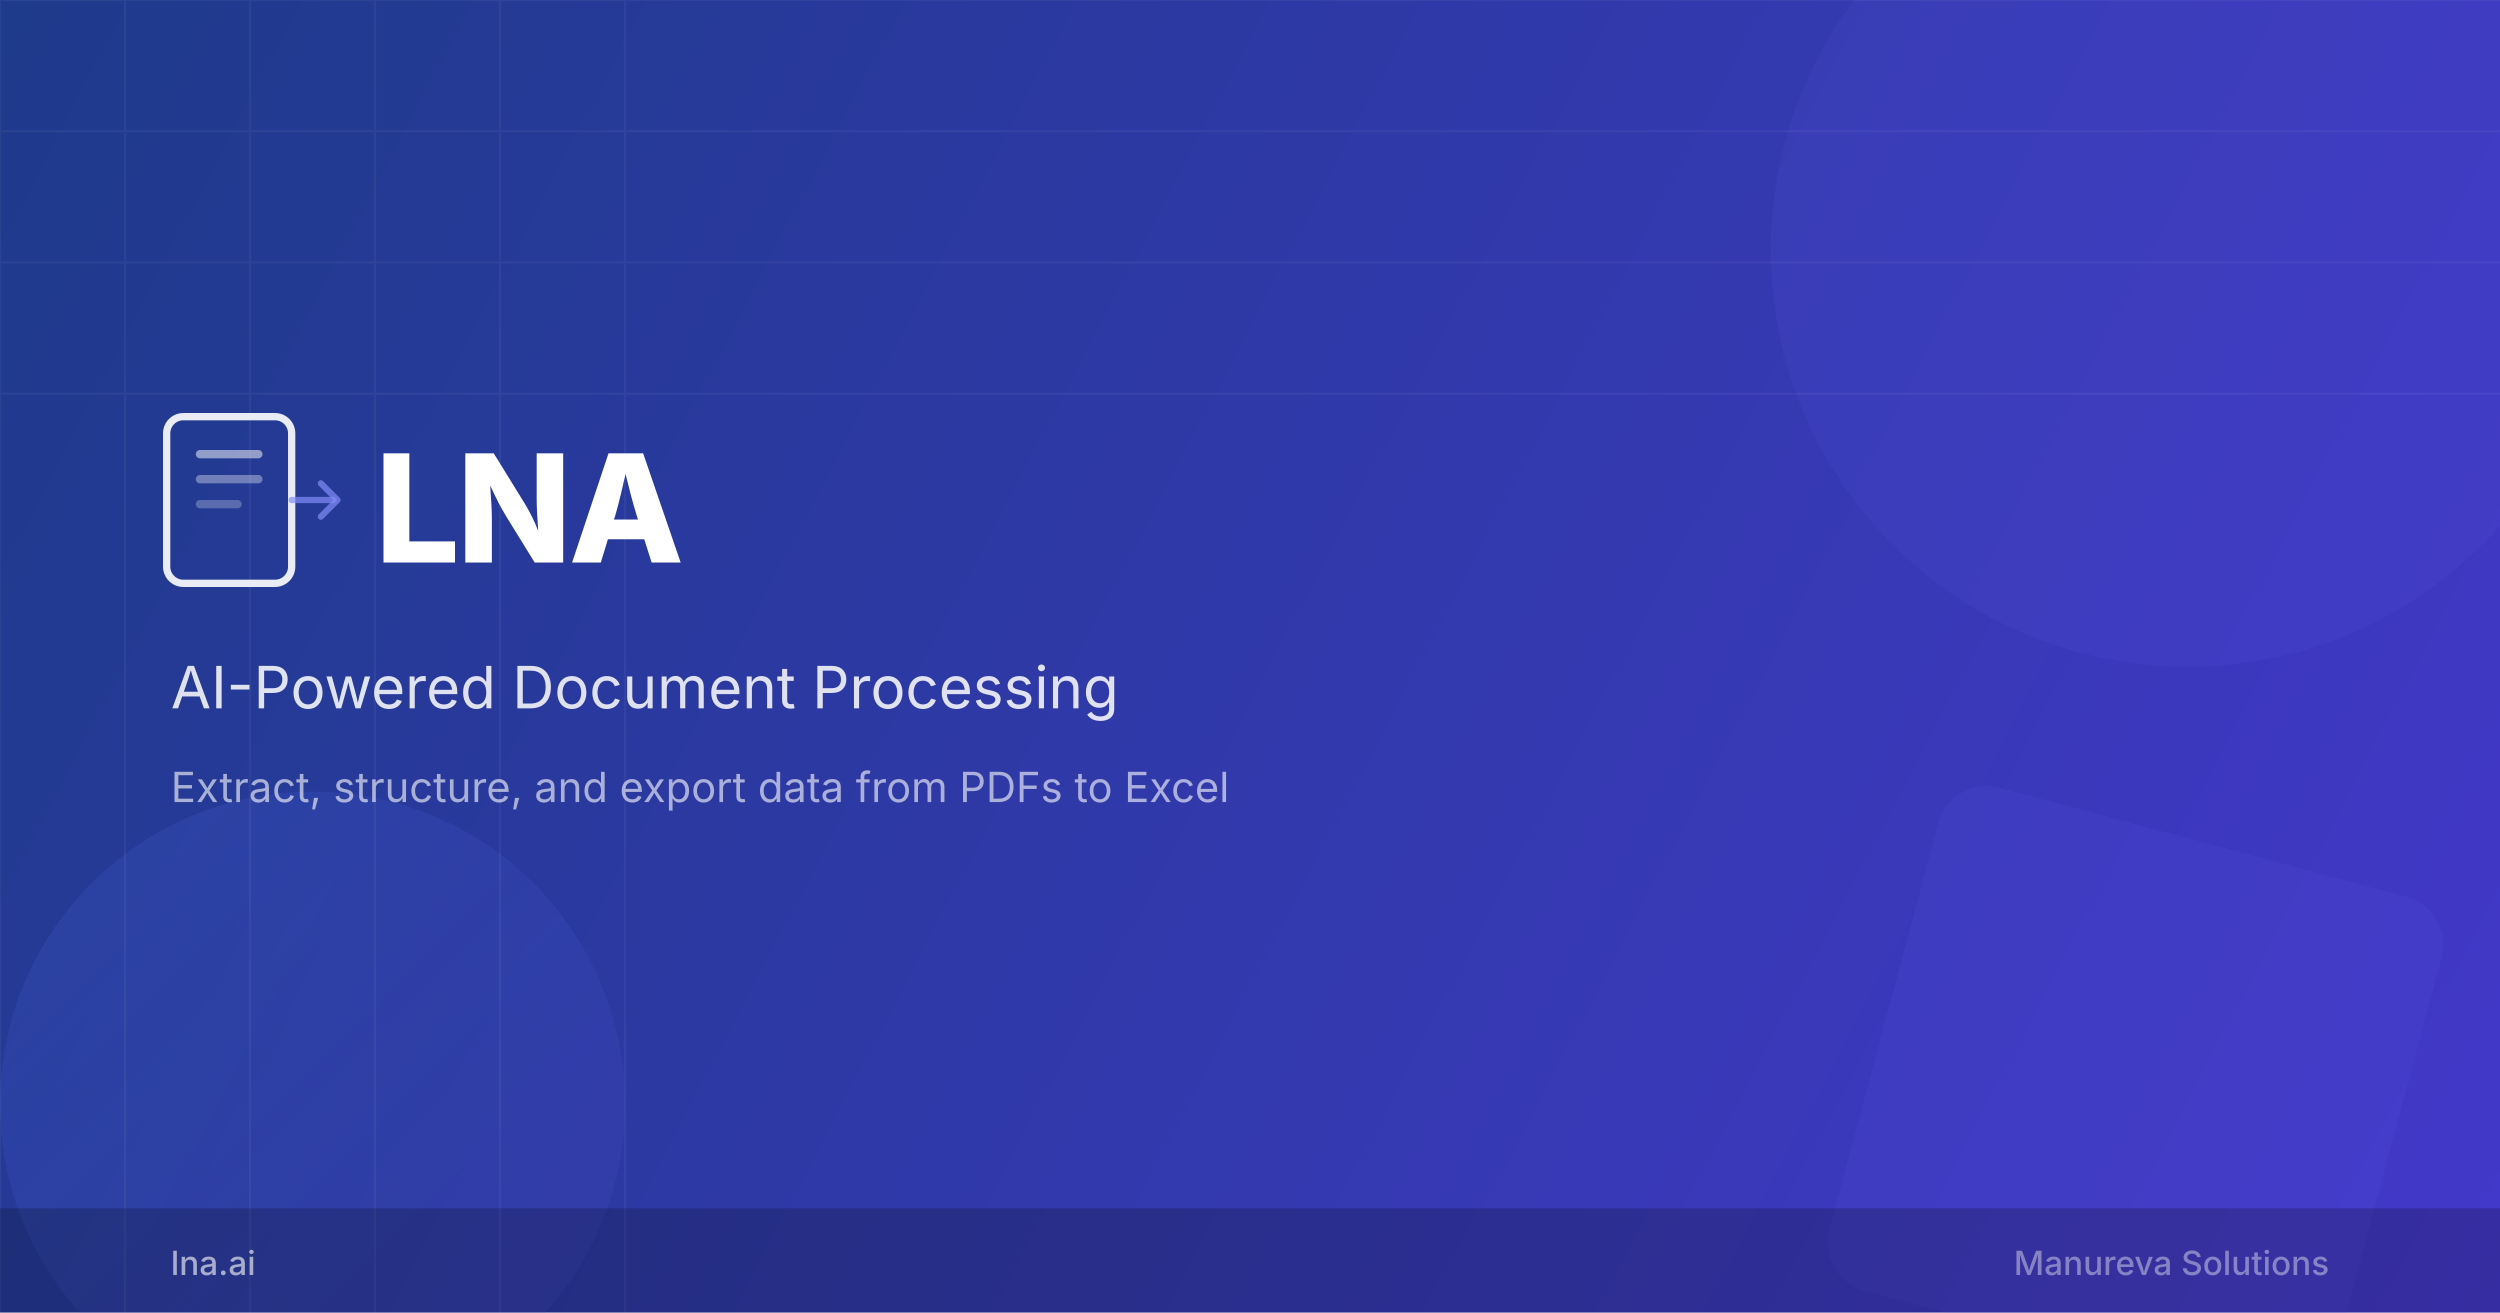
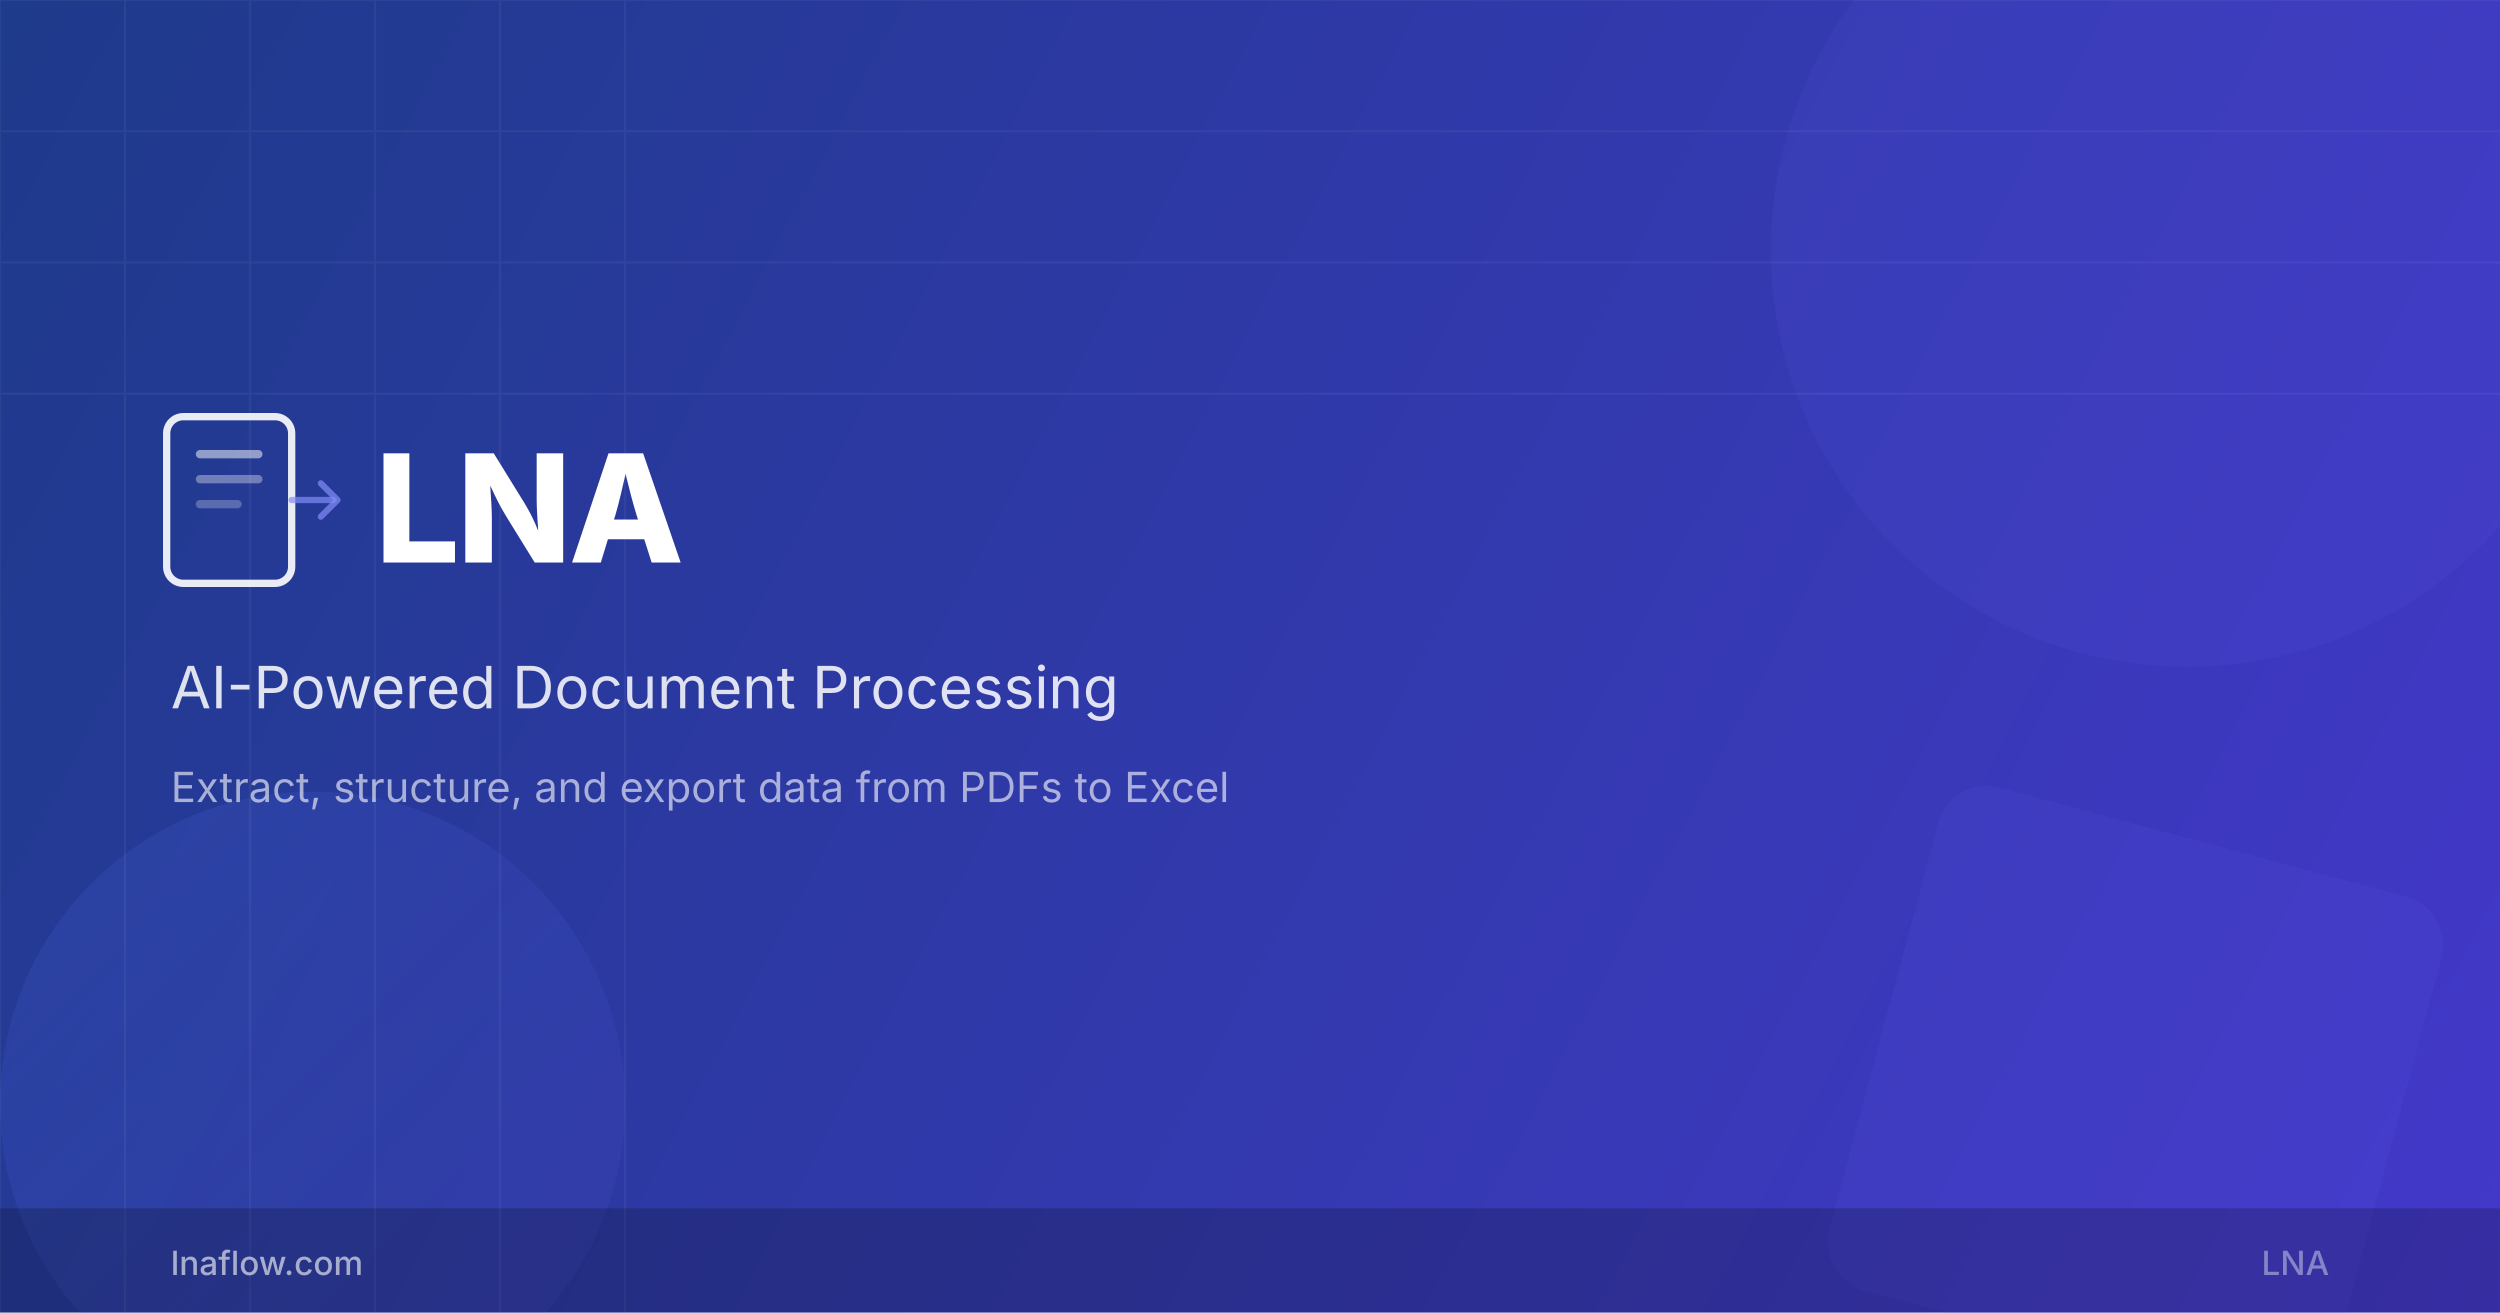
<svg xmlns="http://www.w3.org/2000/svg" viewBox="0 0 1200 630" fill="none">
  <defs>
    <linearGradient id="bg-gradient" x1="0" y1="0" x2="1200" y2="630" gradientUnits="userSpaceOnUse">
      <stop offset="0%" stop-color="#1E3A8A" />
      <stop offset="100%" stop-color="#4338CA" />
    </linearGradient>
    <linearGradient id="accent-gradient" x1="0" y1="0" x2="400" y2="400" gradientUnits="userSpaceOnUse">
      <stop offset="0%" stop-color="#3B82F6" stop-opacity="0.2" />
      <stop offset="100%" stop-color="#6366F1" stop-opacity="0.1" />
    </linearGradient>
  </defs>
  <rect width="1200" height="630" fill="url(#bg-gradient)" />
  <circle cx="1050" cy="120" r="200" fill="url(#accent-gradient)" />
  <circle cx="150" cy="530" r="150" fill="url(#accent-gradient)" />
  <rect x="900" y="400" width="250" height="250" rx="24" fill="url(#accent-gradient)" transform="rotate(15, 1025, 525)" />
  <g opacity="0.05" stroke="#FFFFFF" stroke-width="1">
    <line x1="0" y1="0" x2="0" y2="630" />
    <line x1="60" y1="0" x2="60" y2="630" />
    <line x1="120" y1="0" x2="120" y2="630" />
    <line x1="180" y1="0" x2="180" y2="630" />
    <line x1="240" y1="0" x2="240" y2="630" />
    <line x1="300" y1="0" x2="300" y2="630" />
    <line x1="0" y1="0" x2="1200" y2="0" />
    <line x1="0" y1="63" x2="1200" y2="63" />
    <line x1="0" y1="126" x2="1200" y2="126" />
    <line x1="0" y1="189" x2="1200" y2="189" />
  </g>
  <g transform="translate(80, 200)">
    <rect x="0" y="0" width="60" height="80" rx="8" stroke="#FFFFFF" stroke-width="3.5" fill="none" opacity="0.9" />
    <rect x="14" y="16" width="32" height="4" rx="2" fill="#FFFFFF" opacity="0.5" />
    <rect x="14" y="28" width="32" height="4" rx="2" fill="#FFFFFF" opacity="0.35" />
    <rect x="14" y="40" width="22" height="4" rx="2" fill="#FFFFFF" opacity="0.25" />
    <path d="M60 40 L80 40" stroke="#818CF8" stroke-width="3" stroke-linecap="round" opacity="0.7" />
    <path d="M74 32 L82 40 L74 48" stroke="#818CF8" stroke-width="3" stroke-linecap="round" stroke-linejoin="round" opacity="0.7" />
  </g>
  <text x="180" y="270" font-family="Inter, system-ui, sans-serif" font-size="72" font-weight="800" fill="#FFFFFF" letter-spacing="-0.02em">LNA</text>
  <text x="82" y="340" font-family="Inter, system-ui, sans-serif" font-size="28" font-weight="400" fill="#FFFFFF" opacity="0.85">AI-Powered Document Processing</text>
  <text x="82" y="385" font-family="Inter, system-ui, sans-serif" font-size="20" font-weight="400" fill="#FFFFFF" opacity="0.6">Extract, structure, and export data from PDFs to Excel</text>
  <rect x="0" y="580" width="1200" height="50" fill="#000000" opacity="0.2" />
-   <text x="82" y="612" font-family="Inter, system-ui, sans-serif" font-size="16" font-weight="500" fill="#FFFFFF" opacity="0.6">lna.ai</text>
-   <text x="1118" y="612" font-family="Inter, system-ui, sans-serif" font-size="16" font-weight="500" fill="#FFFFFF" opacity="0.4" text-anchor="end">Manureva Solutions</text>
+   <text x="82" y="612" font-family="Inter, system-ui, sans-serif" font-size="16" font-weight="500" fill="#FFFFFF" opacity="0.6">lnaflow.com</text>
+   <text x="1118" y="612" font-family="Inter, system-ui, sans-serif" font-size="16" font-weight="500" fill="#FFFFFF" opacity="0.4" text-anchor="end">LNA</text>
</svg>
